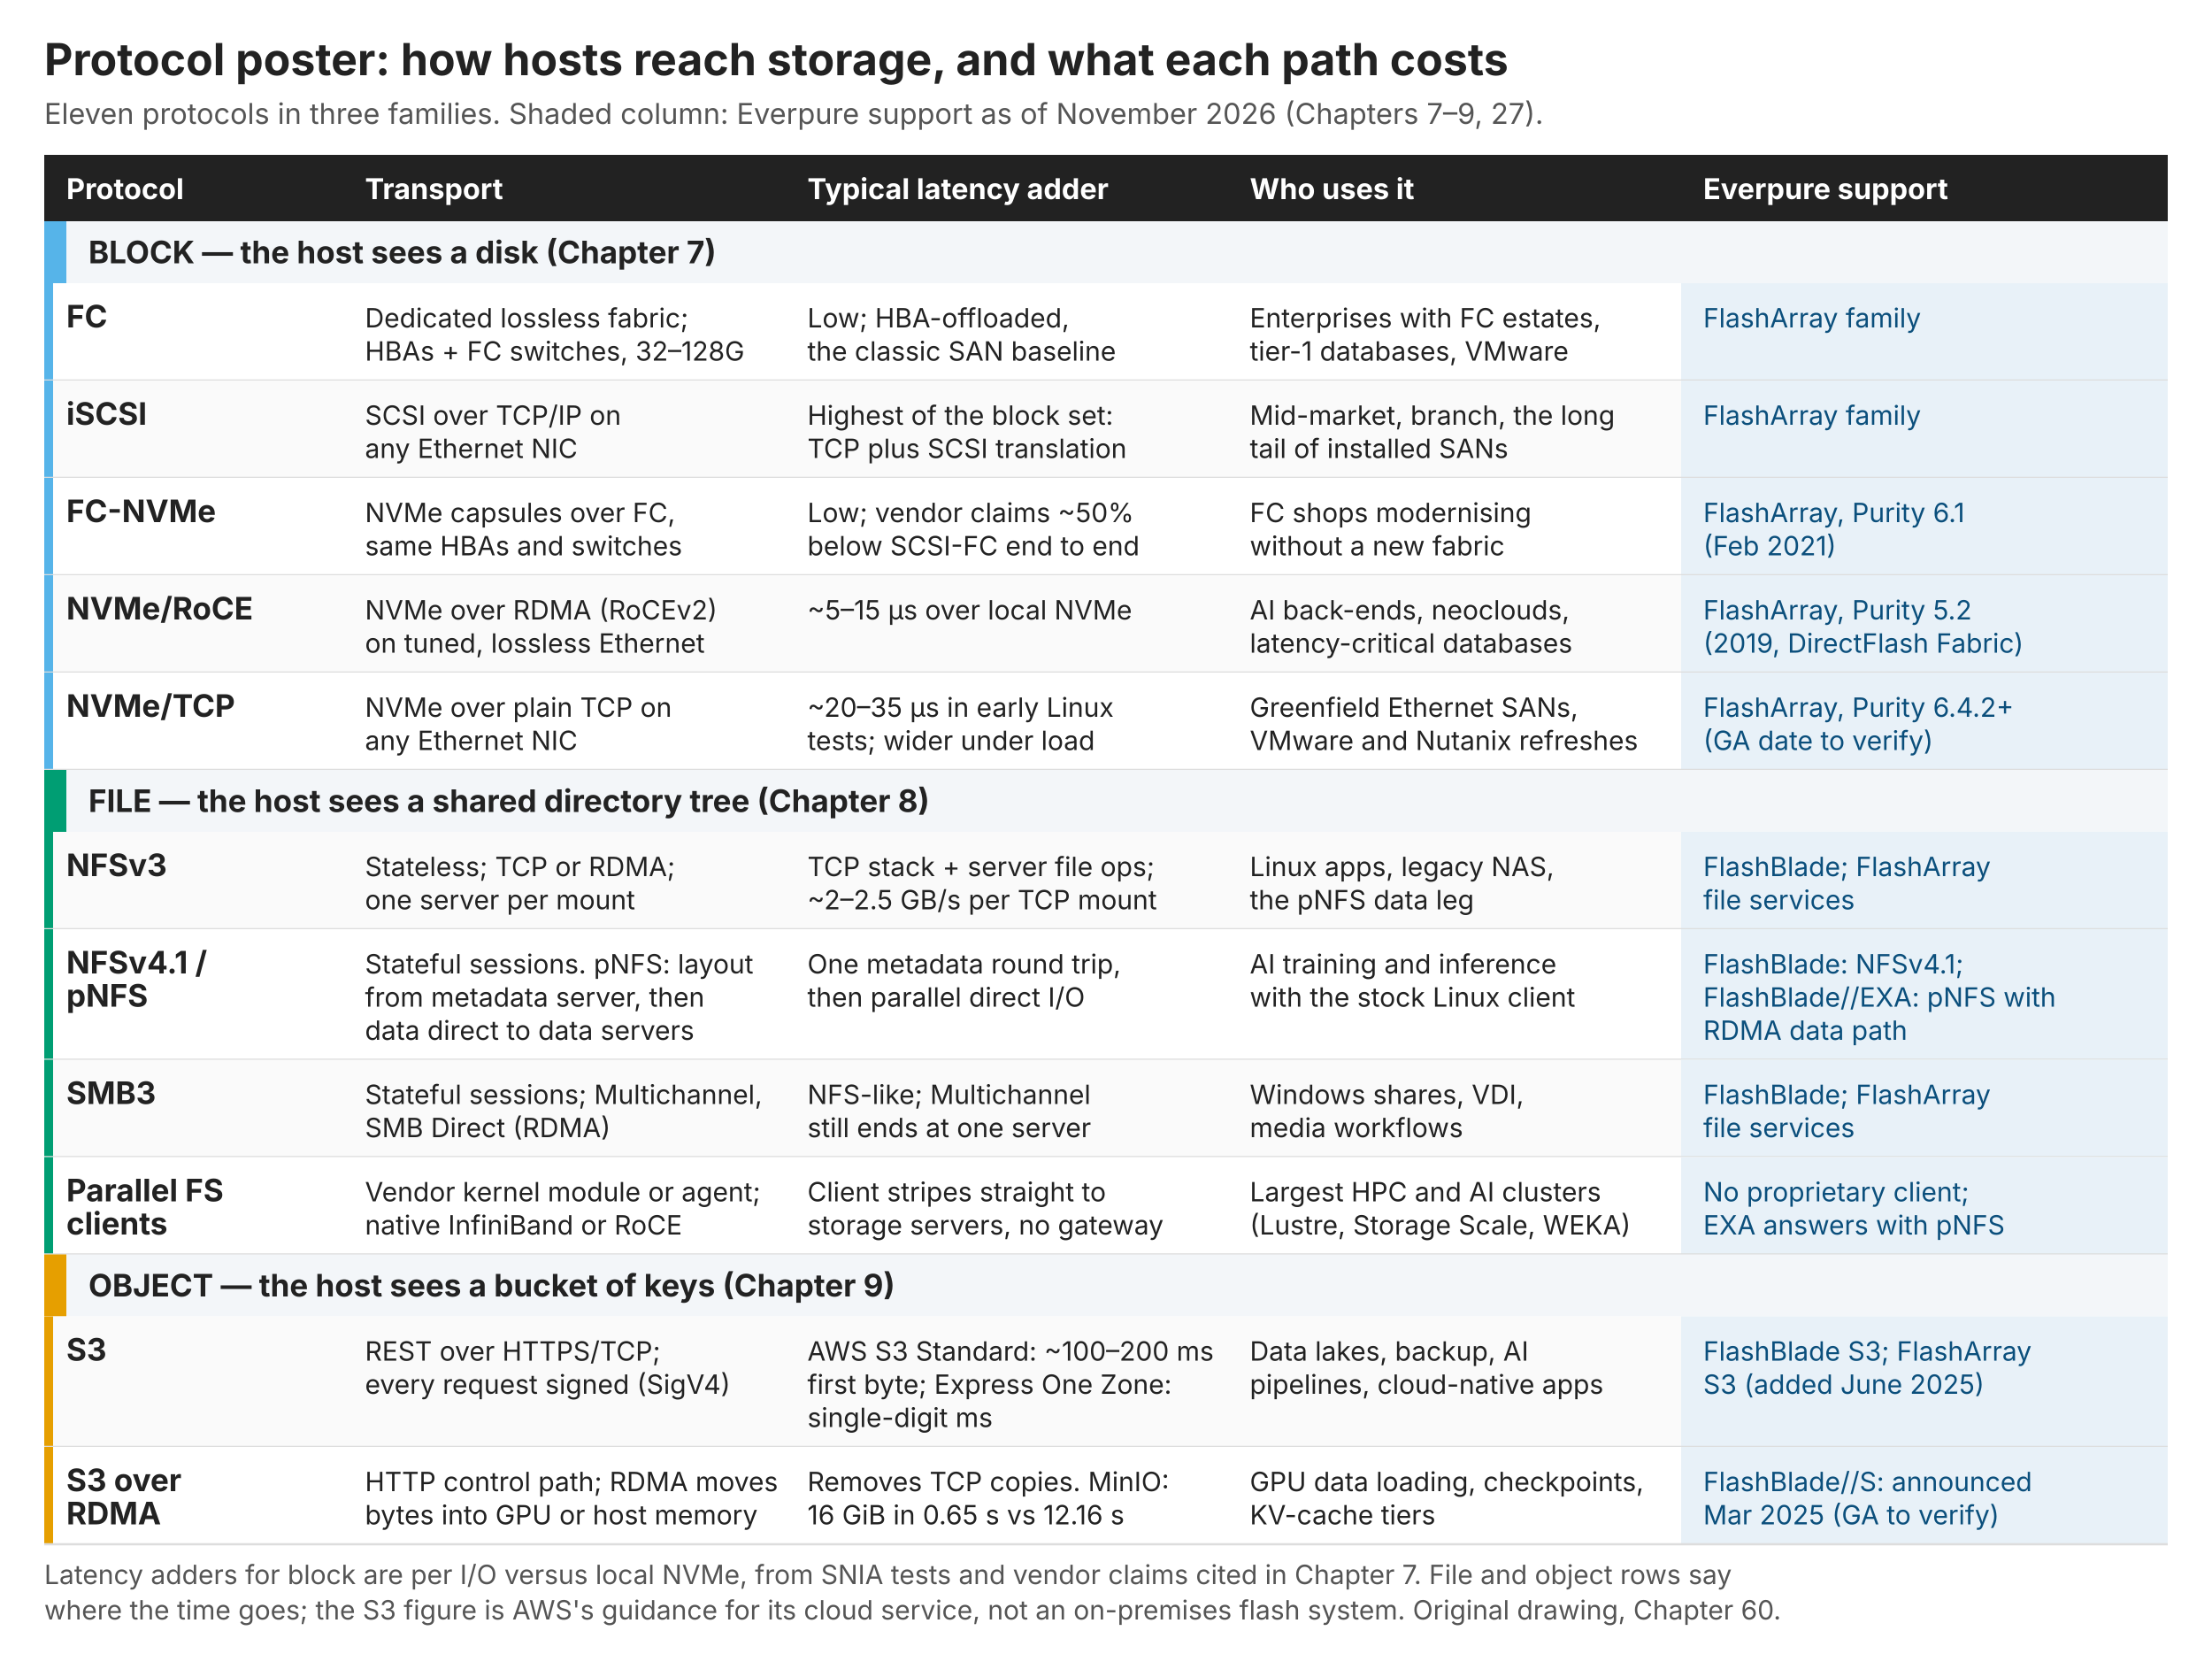
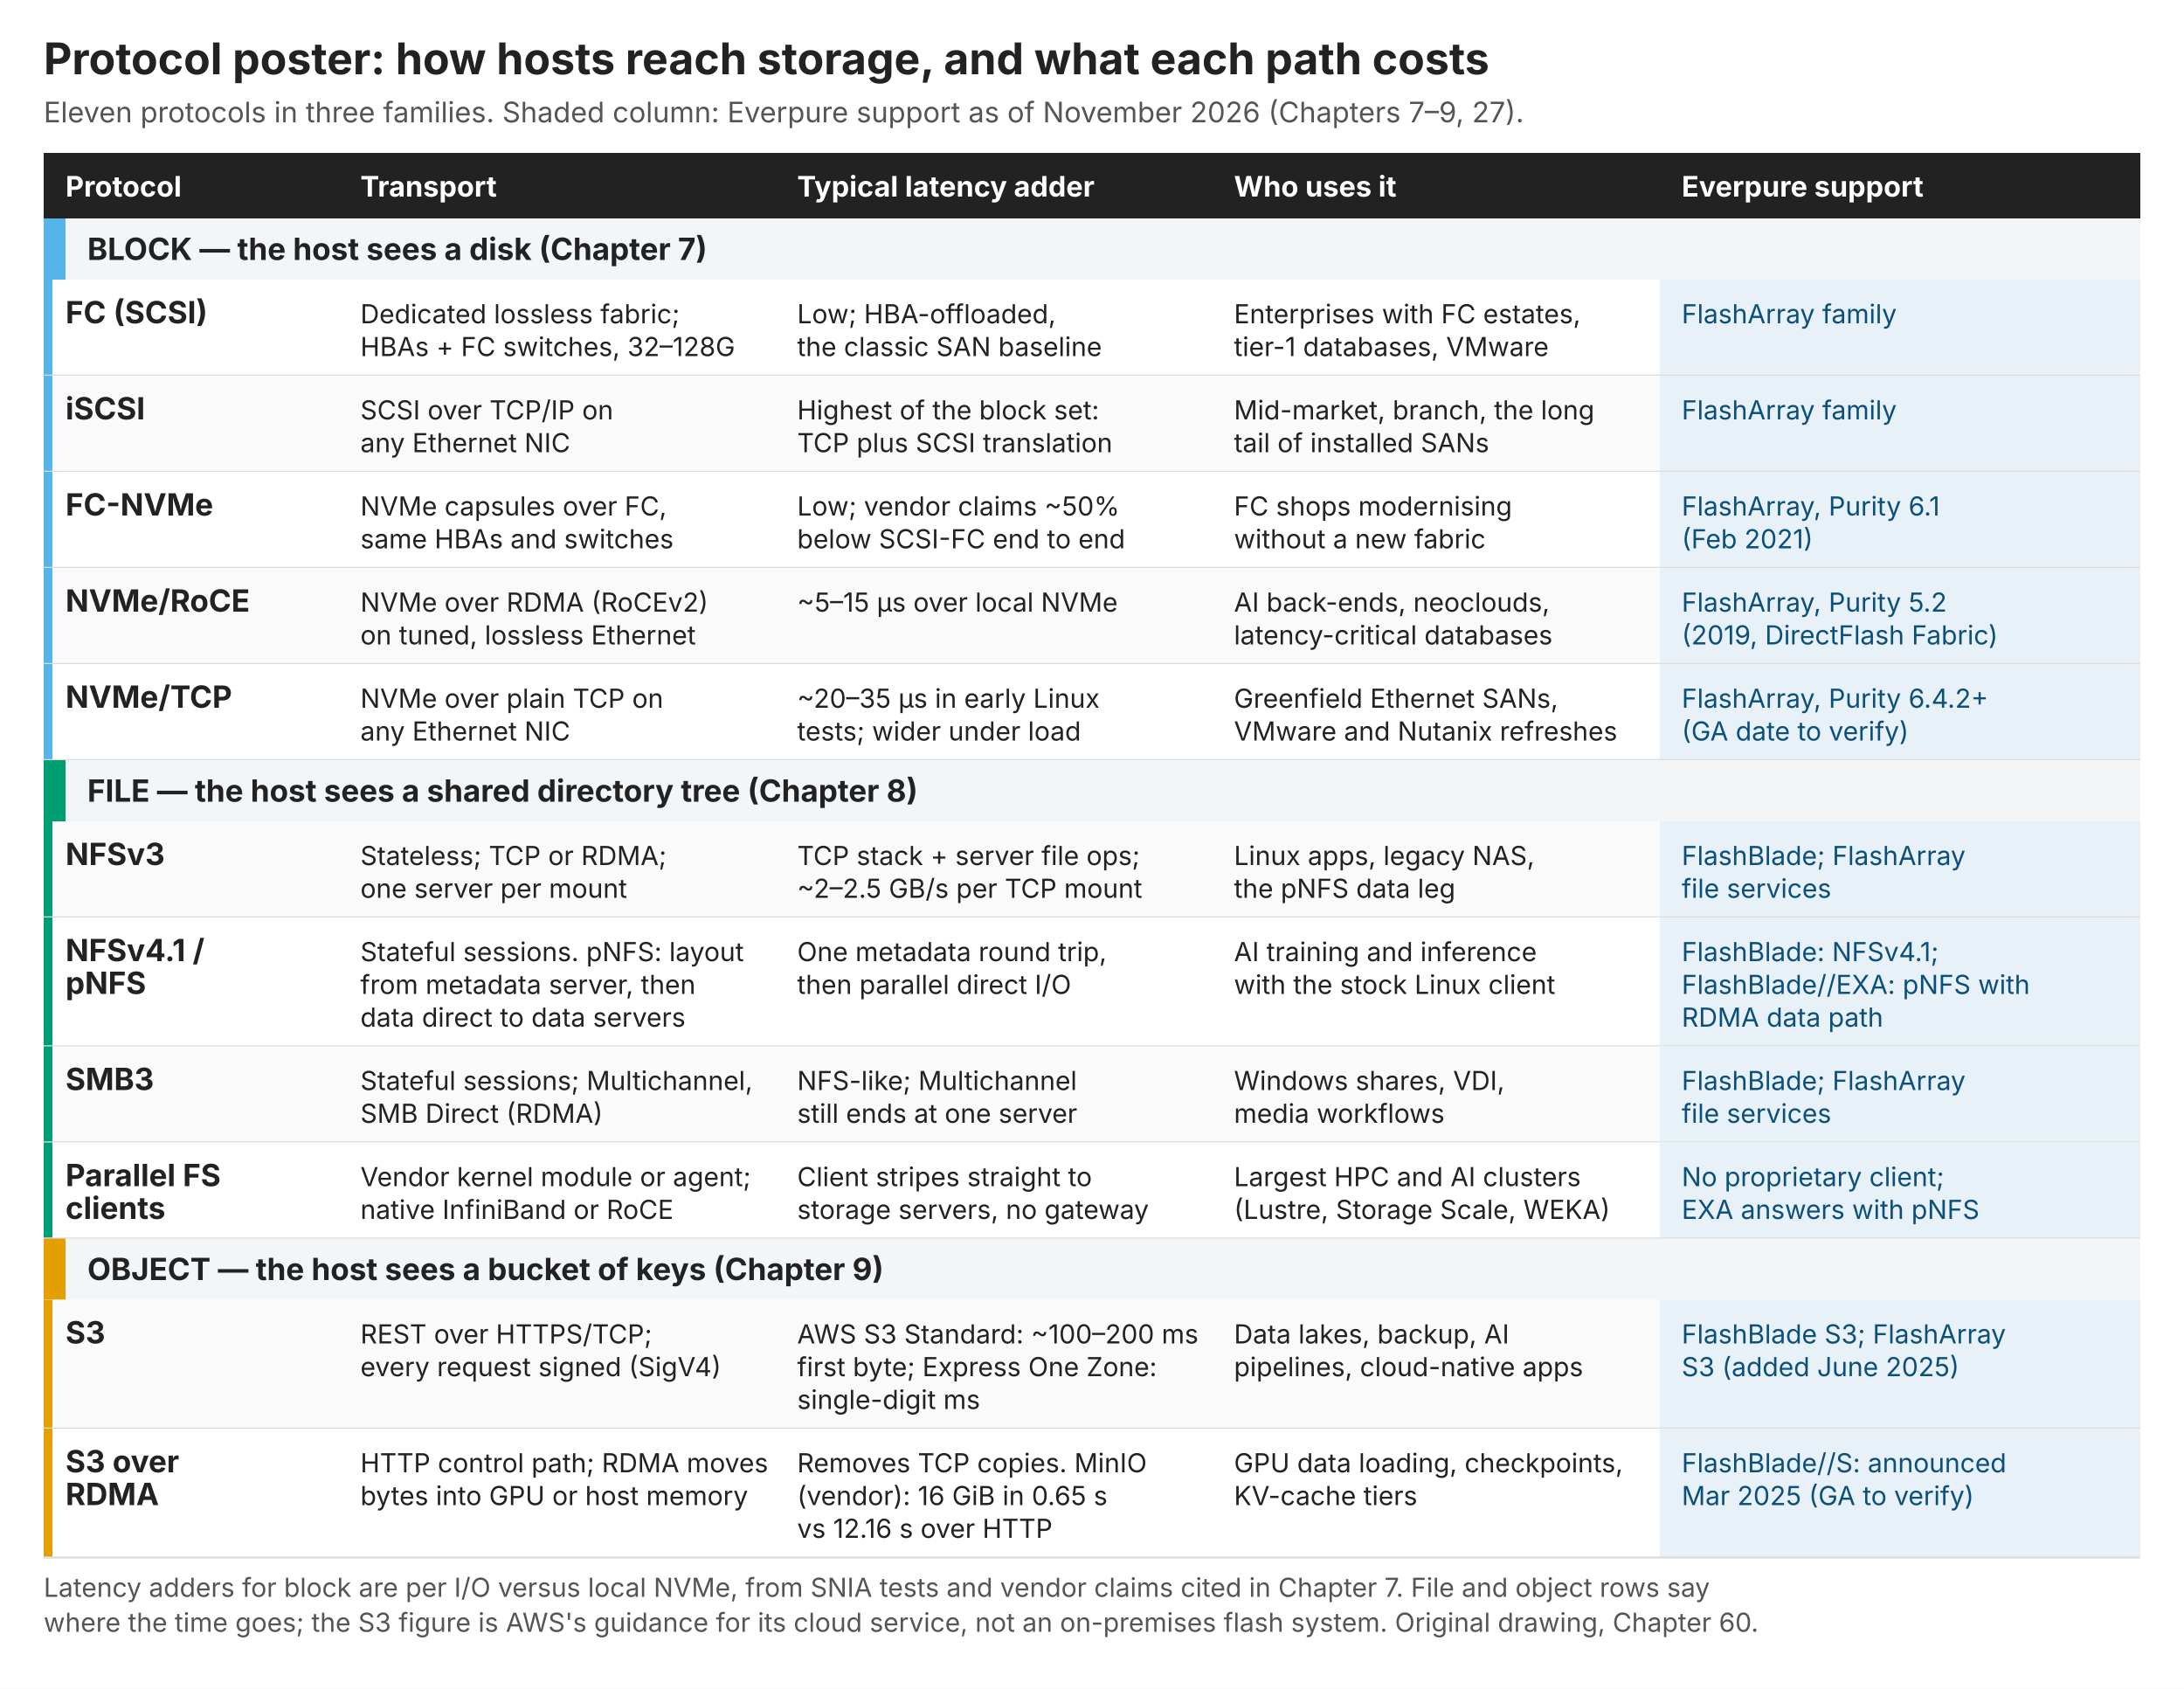
- <svg xmlns="http://www.w3.org/2000/svg" viewBox="0 0 1000 758" width="1000" role="img" aria-labelledby="t d" font-family="Inter, Helvetica, Arial, sans-serif">
-   <rect x="0" y="0" width="1000" height="758" fill="#FFFFFF" />
+ <svg xmlns="http://www.w3.org/2000/svg" viewBox="0 0 1000 773" width="1000" role="img" aria-labelledby="t d" font-family="Inter, Helvetica, Arial, sans-serif">
+   <rect x="0" y="0" width="1000" height="773" fill="#FFFFFF" />
  <text x="20" y="34" font-size="20" font-weight="700" fill="#222222">Protocol poster: how hosts reach storage, and what each path costs</text>
  <text x="20" y="56" font-size="13" fill="#555555">Eleven protocols in three families. Shaded column: Everpure support as of November 2026 (Chapters 7–9, 27).</text>
  <rect x="20" y="70" width="960" height="30" fill="#222222" />
  <text x="30" y="90" font-size="13" font-weight="700" fill="#FFFFFF">Protocol</text>
  <text x="165" y="90" font-size="13" font-weight="700" fill="#FFFFFF">Transport</text>
  <text x="365" y="90" font-size="13" font-weight="700" fill="#FFFFFF">Typical latency adder</text>
  <text x="565" y="90" font-size="13" font-weight="700" fill="#FFFFFF">Who uses it</text>
  <text x="770" y="90" font-size="13" font-weight="700" fill="#FFFFFF">Everpure support</text>
  <rect x="20" y="100" width="960" height="28" fill="#F3F6F9" />
  <rect x="20" y="100" width="10" height="28" fill="#56B4E9" />
  <text x="40" y="119" font-size="14" font-weight="700" fill="#222222">BLOCK — the host sees a disk (Chapter 7)</text>
  <rect x="20" y="128" width="960" height="44" fill="#FFFFFF" />
  <rect x="760" y="128" width="220" height="44" fill="#E8F1F8" />
  <rect x="20" y="128" width="4" height="44" fill="#56B4E9" />
  <line x1="20" y1="172" x2="980" y2="172" stroke="#DDDDDD" />
-   <text x="30" y="148" font-size="14" font-weight="700" fill="#222222">FC</text>
+   <text x="30" y="148" font-size="14" font-weight="700" fill="#222222">FC (SCSI)</text>
  <text x="165" y="148" font-size="12" fill="#222222">Dedicated lossless fabric;</text>
  <text x="165" y="163" font-size="12" fill="#222222">HBAs + FC switches, 32–128G</text>
  <text x="365" y="148" font-size="12" fill="#222222">Low; HBA-offloaded,</text>
  <text x="365" y="163" font-size="12" fill="#222222">the classic SAN baseline</text>
  <text x="565" y="148" font-size="12" fill="#222222">Enterprises with FC estates,</text>
  <text x="565" y="163" font-size="12" fill="#222222">tier-1 databases, VMware</text>
  <text x="770" y="148" font-size="12" fill="#0B4F7C">FlashArray family</text>
  <rect x="20" y="172" width="960" height="44" fill="#FAFAFA" />
  <rect x="760" y="172" width="220" height="44" fill="#E8F1F8" />
  <rect x="20" y="172" width="4" height="44" fill="#56B4E9" />
  <line x1="20" y1="216" x2="980" y2="216" stroke="#DDDDDD" />
  <text x="30" y="192" font-size="14" font-weight="700" fill="#222222">iSCSI</text>
  <text x="165" y="192" font-size="12" fill="#222222">SCSI over TCP/IP on</text>
  <text x="165" y="207" font-size="12" fill="#222222">any Ethernet NIC</text>
  <text x="365" y="192" font-size="12" fill="#222222">Highest of the block set:</text>
  <text x="365" y="207" font-size="12" fill="#222222">TCP plus SCSI translation</text>
  <text x="565" y="192" font-size="12" fill="#222222">Mid-market, branch, the long</text>
  <text x="565" y="207" font-size="12" fill="#222222">tail of installed SANs</text>
  <text x="770" y="192" font-size="12" fill="#0B4F7C">FlashArray family</text>
  <rect x="20" y="216" width="960" height="44" fill="#FFFFFF" />
  <rect x="760" y="216" width="220" height="44" fill="#E8F1F8" />
  <rect x="20" y="216" width="4" height="44" fill="#56B4E9" />
  <line x1="20" y1="260" x2="980" y2="260" stroke="#DDDDDD" />
  <text x="30" y="236" font-size="14" font-weight="700" fill="#222222">FC-NVMe</text>
  <text x="165" y="236" font-size="12" fill="#222222">NVMe capsules over FC,</text>
  <text x="165" y="251" font-size="12" fill="#222222">same HBAs and switches</text>
  <text x="365" y="236" font-size="12" fill="#222222">Low; vendor claims ~50%</text>
  <text x="365" y="251" font-size="12" fill="#222222">below SCSI-FC end to end</text>
  <text x="565" y="236" font-size="12" fill="#222222">FC shops modernising</text>
  <text x="565" y="251" font-size="12" fill="#222222">without a new fabric</text>
  <text x="770" y="236" font-size="12" fill="#0B4F7C">FlashArray, Purity 6.1</text>
  <text x="770" y="251" font-size="12" fill="#0B4F7C">(Feb 2021)</text>
  <rect x="20" y="260" width="960" height="44" fill="#FAFAFA" />
  <rect x="760" y="260" width="220" height="44" fill="#E8F1F8" />
  <rect x="20" y="260" width="4" height="44" fill="#56B4E9" />
  <line x1="20" y1="304" x2="980" y2="304" stroke="#DDDDDD" />
  <text x="30" y="280" font-size="14" font-weight="700" fill="#222222">NVMe/RoCE</text>
  <text x="165" y="280" font-size="12" fill="#222222">NVMe over RDMA (RoCEv2)</text>
  <text x="165" y="295" font-size="12" fill="#222222">on tuned, lossless Ethernet</text>
  <text x="365" y="280" font-size="12" fill="#222222">~5–15 µs over local NVMe</text>
  <text x="565" y="280" font-size="12" fill="#222222">AI back-ends, neoclouds,</text>
  <text x="565" y="295" font-size="12" fill="#222222">latency-critical databases</text>
  <text x="770" y="280" font-size="12" fill="#0B4F7C">FlashArray, Purity 5.2</text>
  <text x="770" y="295" font-size="12" fill="#0B4F7C">(2019, DirectFlash Fabric)</text>
  <rect x="20" y="304" width="960" height="44" fill="#FFFFFF" />
  <rect x="760" y="304" width="220" height="44" fill="#E8F1F8" />
  <rect x="20" y="304" width="4" height="44" fill="#56B4E9" />
  <line x1="20" y1="348" x2="980" y2="348" stroke="#DDDDDD" />
  <text x="30" y="324" font-size="14" font-weight="700" fill="#222222">NVMe/TCP</text>
  <text x="165" y="324" font-size="12" fill="#222222">NVMe over plain TCP on</text>
  <text x="165" y="339" font-size="12" fill="#222222">any Ethernet NIC</text>
  <text x="365" y="324" font-size="12" fill="#222222">~20–35 µs in early Linux</text>
  <text x="365" y="339" font-size="12" fill="#222222">tests; wider under load</text>
  <text x="565" y="324" font-size="12" fill="#222222">Greenfield Ethernet SANs,</text>
  <text x="565" y="339" font-size="12" fill="#222222">VMware and Nutanix refreshes</text>
  <text x="770" y="324" font-size="12" fill="#0B4F7C">FlashArray, Purity 6.4.2+</text>
  <text x="770" y="339" font-size="12" fill="#0B4F7C">(GA date to verify)</text>
  <rect x="20" y="348" width="960" height="28" fill="#F3F6F9" />
  <rect x="20" y="348" width="10" height="28" fill="#009E73" />
  <text x="40" y="367" font-size="14" font-weight="700" fill="#222222">FILE — the host sees a shared directory tree (Chapter 8)</text>
  <rect x="20" y="376" width="960" height="44" fill="#FAFAFA" />
  <rect x="760" y="376" width="220" height="44" fill="#E8F1F8" />
  <rect x="20" y="376" width="4" height="44" fill="#009E73" />
  <line x1="20" y1="420" x2="980" y2="420" stroke="#DDDDDD" />
  <text x="30" y="396" font-size="14" font-weight="700" fill="#222222">NFSv3</text>
  <text x="165" y="396" font-size="12" fill="#222222">Stateless; TCP or RDMA;</text>
  <text x="165" y="411" font-size="12" fill="#222222">one server per mount</text>
  <text x="365" y="396" font-size="12" fill="#222222">TCP stack + server file ops;</text>
  <text x="365" y="411" font-size="12" fill="#222222">~2–2.5 GB/s per TCP mount</text>
  <text x="565" y="396" font-size="12" fill="#222222">Linux apps, legacy NAS,</text>
  <text x="565" y="411" font-size="12" fill="#222222">the pNFS data leg</text>
  <text x="770" y="396" font-size="12" fill="#0B4F7C">FlashBlade; FlashArray</text>
  <text x="770" y="411" font-size="12" fill="#0B4F7C">file services</text>
  <rect x="20" y="420" width="960" height="59" fill="#FFFFFF" />
  <rect x="760" y="420" width="220" height="59" fill="#E8F1F8" />
  <rect x="20" y="420" width="4" height="59" fill="#009E73" />
  <line x1="20" y1="479" x2="980" y2="479" stroke="#DDDDDD" />
  <text x="30" y="440" font-size="14" font-weight="700" fill="#222222">NFSv4.1 /</text>
  <text x="30" y="455" font-size="14" font-weight="700" fill="#222222">pNFS</text>
  <text x="165" y="440" font-size="12" fill="#222222">Stateful sessions. pNFS: layout</text>
  <text x="165" y="455" font-size="12" fill="#222222">from metadata server, then</text>
  <text x="165" y="470" font-size="12" fill="#222222">data direct to data servers</text>
  <text x="365" y="440" font-size="12" fill="#222222">One metadata round trip,</text>
  <text x="365" y="455" font-size="12" fill="#222222">then parallel direct I/O</text>
  <text x="565" y="440" font-size="12" fill="#222222">AI training and inference</text>
  <text x="565" y="455" font-size="12" fill="#222222">with the stock Linux client</text>
  <text x="770" y="440" font-size="12" fill="#0B4F7C">FlashBlade: NFSv4.1;</text>
  <text x="770" y="455" font-size="12" fill="#0B4F7C">FlashBlade//EXA: pNFS with</text>
  <text x="770" y="470" font-size="12" fill="#0B4F7C">RDMA data path</text>
  <rect x="20" y="479" width="960" height="44" fill="#FAFAFA" />
  <rect x="760" y="479" width="220" height="44" fill="#E8F1F8" />
  <rect x="20" y="479" width="4" height="44" fill="#009E73" />
  <line x1="20" y1="523" x2="980" y2="523" stroke="#DDDDDD" />
  <text x="30" y="499" font-size="14" font-weight="700" fill="#222222">SMB3</text>
  <text x="165" y="499" font-size="12" fill="#222222">Stateful sessions; Multichannel,</text>
  <text x="165" y="514" font-size="12" fill="#222222">SMB Direct (RDMA)</text>
  <text x="365" y="499" font-size="12" fill="#222222">NFS-like; Multichannel</text>
  <text x="365" y="514" font-size="12" fill="#222222">still ends at one server</text>
  <text x="565" y="499" font-size="12" fill="#222222">Windows shares, VDI,</text>
  <text x="565" y="514" font-size="12" fill="#222222">media workflows</text>
  <text x="770" y="499" font-size="12" fill="#0B4F7C">FlashBlade; FlashArray</text>
  <text x="770" y="514" font-size="12" fill="#0B4F7C">file services</text>
  <rect x="20" y="523" width="960" height="44" fill="#FFFFFF" />
  <rect x="760" y="523" width="220" height="44" fill="#E8F1F8" />
  <rect x="20" y="523" width="4" height="44" fill="#009E73" />
  <line x1="20" y1="567" x2="980" y2="567" stroke="#DDDDDD" />
  <text x="30" y="543" font-size="14" font-weight="700" fill="#222222">Parallel FS</text>
  <text x="30" y="558" font-size="14" font-weight="700" fill="#222222">clients</text>
  <text x="165" y="543" font-size="12" fill="#222222">Vendor kernel module or agent;</text>
  <text x="165" y="558" font-size="12" fill="#222222">native InfiniBand or RoCE</text>
  <text x="365" y="543" font-size="12" fill="#222222">Client stripes straight to</text>
  <text x="365" y="558" font-size="12" fill="#222222">storage servers, no gateway</text>
  <text x="565" y="543" font-size="12" fill="#222222">Largest HPC and AI clusters</text>
  <text x="565" y="558" font-size="12" fill="#222222">(Lustre, Storage Scale, WEKA)</text>
  <text x="770" y="543" font-size="12" fill="#0B4F7C">No proprietary client;</text>
  <text x="770" y="558" font-size="12" fill="#0B4F7C">EXA answers with pNFS</text>
  <rect x="20" y="567" width="960" height="28" fill="#F3F6F9" />
  <rect x="20" y="567" width="10" height="28" fill="#E69F00" />
  <text x="40" y="586" font-size="14" font-weight="700" fill="#222222">OBJECT — the host sees a bucket of keys (Chapter 9)</text>
  <rect x="20" y="595" width="960" height="59" fill="#FAFAFA" />
  <rect x="760" y="595" width="220" height="59" fill="#E8F1F8" />
  <rect x="20" y="595" width="4" height="59" fill="#E69F00" />
  <line x1="20" y1="654" x2="980" y2="654" stroke="#DDDDDD" />
  <text x="30" y="615" font-size="14" font-weight="700" fill="#222222">S3</text>
  <text x="165" y="615" font-size="12" fill="#222222">REST over HTTPS/TCP;</text>
  <text x="165" y="630" font-size="12" fill="#222222">every request signed (SigV4)</text>
  <text x="365" y="615" font-size="12" fill="#222222">AWS S3 Standard: ~100–200 ms</text>
  <text x="365" y="630" font-size="12" fill="#222222">first byte; Express One Zone:</text>
  <text x="365" y="645" font-size="12" fill="#222222">single-digit ms</text>
  <text x="565" y="615" font-size="12" fill="#222222">Data lakes, backup, AI</text>
  <text x="565" y="630" font-size="12" fill="#222222">pipelines, cloud-native apps</text>
  <text x="770" y="615" font-size="12" fill="#0B4F7C">FlashBlade S3; FlashArray</text>
  <text x="770" y="630" font-size="12" fill="#0B4F7C">S3 (added June 2025)</text>
-   <rect x="20" y="654" width="960" height="44" fill="#FFFFFF" />
-   <rect x="760" y="654" width="220" height="44" fill="#E8F1F8" />
-   <rect x="20" y="654" width="4" height="44" fill="#E69F00" />
-   <line x1="20" y1="698" x2="980" y2="698" stroke="#DDDDDD" />
+   <rect x="20" y="654" width="960" height="59" fill="#FFFFFF" />
+   <rect x="760" y="654" width="220" height="59" fill="#E8F1F8" />
+   <rect x="20" y="654" width="4" height="59" fill="#E69F00" />
+   <line x1="20" y1="713" x2="980" y2="713" stroke="#DDDDDD" />
  <text x="30" y="674" font-size="14" font-weight="700" fill="#222222">S3 over</text>
  <text x="30" y="689" font-size="14" font-weight="700" fill="#222222">RDMA</text>
  <text x="165" y="674" font-size="12" fill="#222222">HTTP control path; RDMA moves</text>
  <text x="165" y="689" font-size="12" fill="#222222">bytes into GPU or host memory</text>
-   <text x="365" y="674" font-size="12" fill="#222222">Removes TCP copies. MinIO:</text>
-   <text x="365" y="689" font-size="12" fill="#222222">16 GiB in 0.65 s vs 12.16 s</text>
+   <text x="365" y="674" font-size="12" fill="#222222">Removes TCP copies. MinIO</text>
+   <text x="365" y="689" font-size="12" fill="#222222">(vendor): 16 GiB in 0.65 s</text>
+   <text x="365" y="704" font-size="12" fill="#222222">vs 12.16 s over HTTP</text>
  <text x="565" y="674" font-size="12" fill="#222222">GPU data loading, checkpoints,</text>
  <text x="565" y="689" font-size="12" fill="#222222">KV-cache tiers</text>
  <text x="770" y="674" font-size="12" fill="#0B4F7C">FlashBlade//S: announced</text>
  <text x="770" y="689" font-size="12" fill="#0B4F7C">Mar 2025 (GA to verify)</text>
-   <text x="20" y="716" font-size="12" fill="#555555">Latency adders for block are per I/O versus local NVMe, from SNIA tests and vendor claims cited in Chapter 7. File and object rows say</text>
-   <text x="20" y="732" font-size="12" fill="#555555">where the time goes; the S3 figure is AWS's guidance for its cloud service, not an on-premises flash system. Original drawing, Chapter 60.</text>
+   <text x="20" y="731" font-size="12" fill="#555555">Latency adders for block are per I/O versus local NVMe, from SNIA tests and vendor claims cited in Chapter 7. File and object rows say</text>
+   <text x="20" y="747" font-size="12" fill="#555555">where the time goes; the S3 figure is AWS's guidance for its cloud service, not an on-premises flash system. Original drawing, Chapter 60.</text>
</svg>
